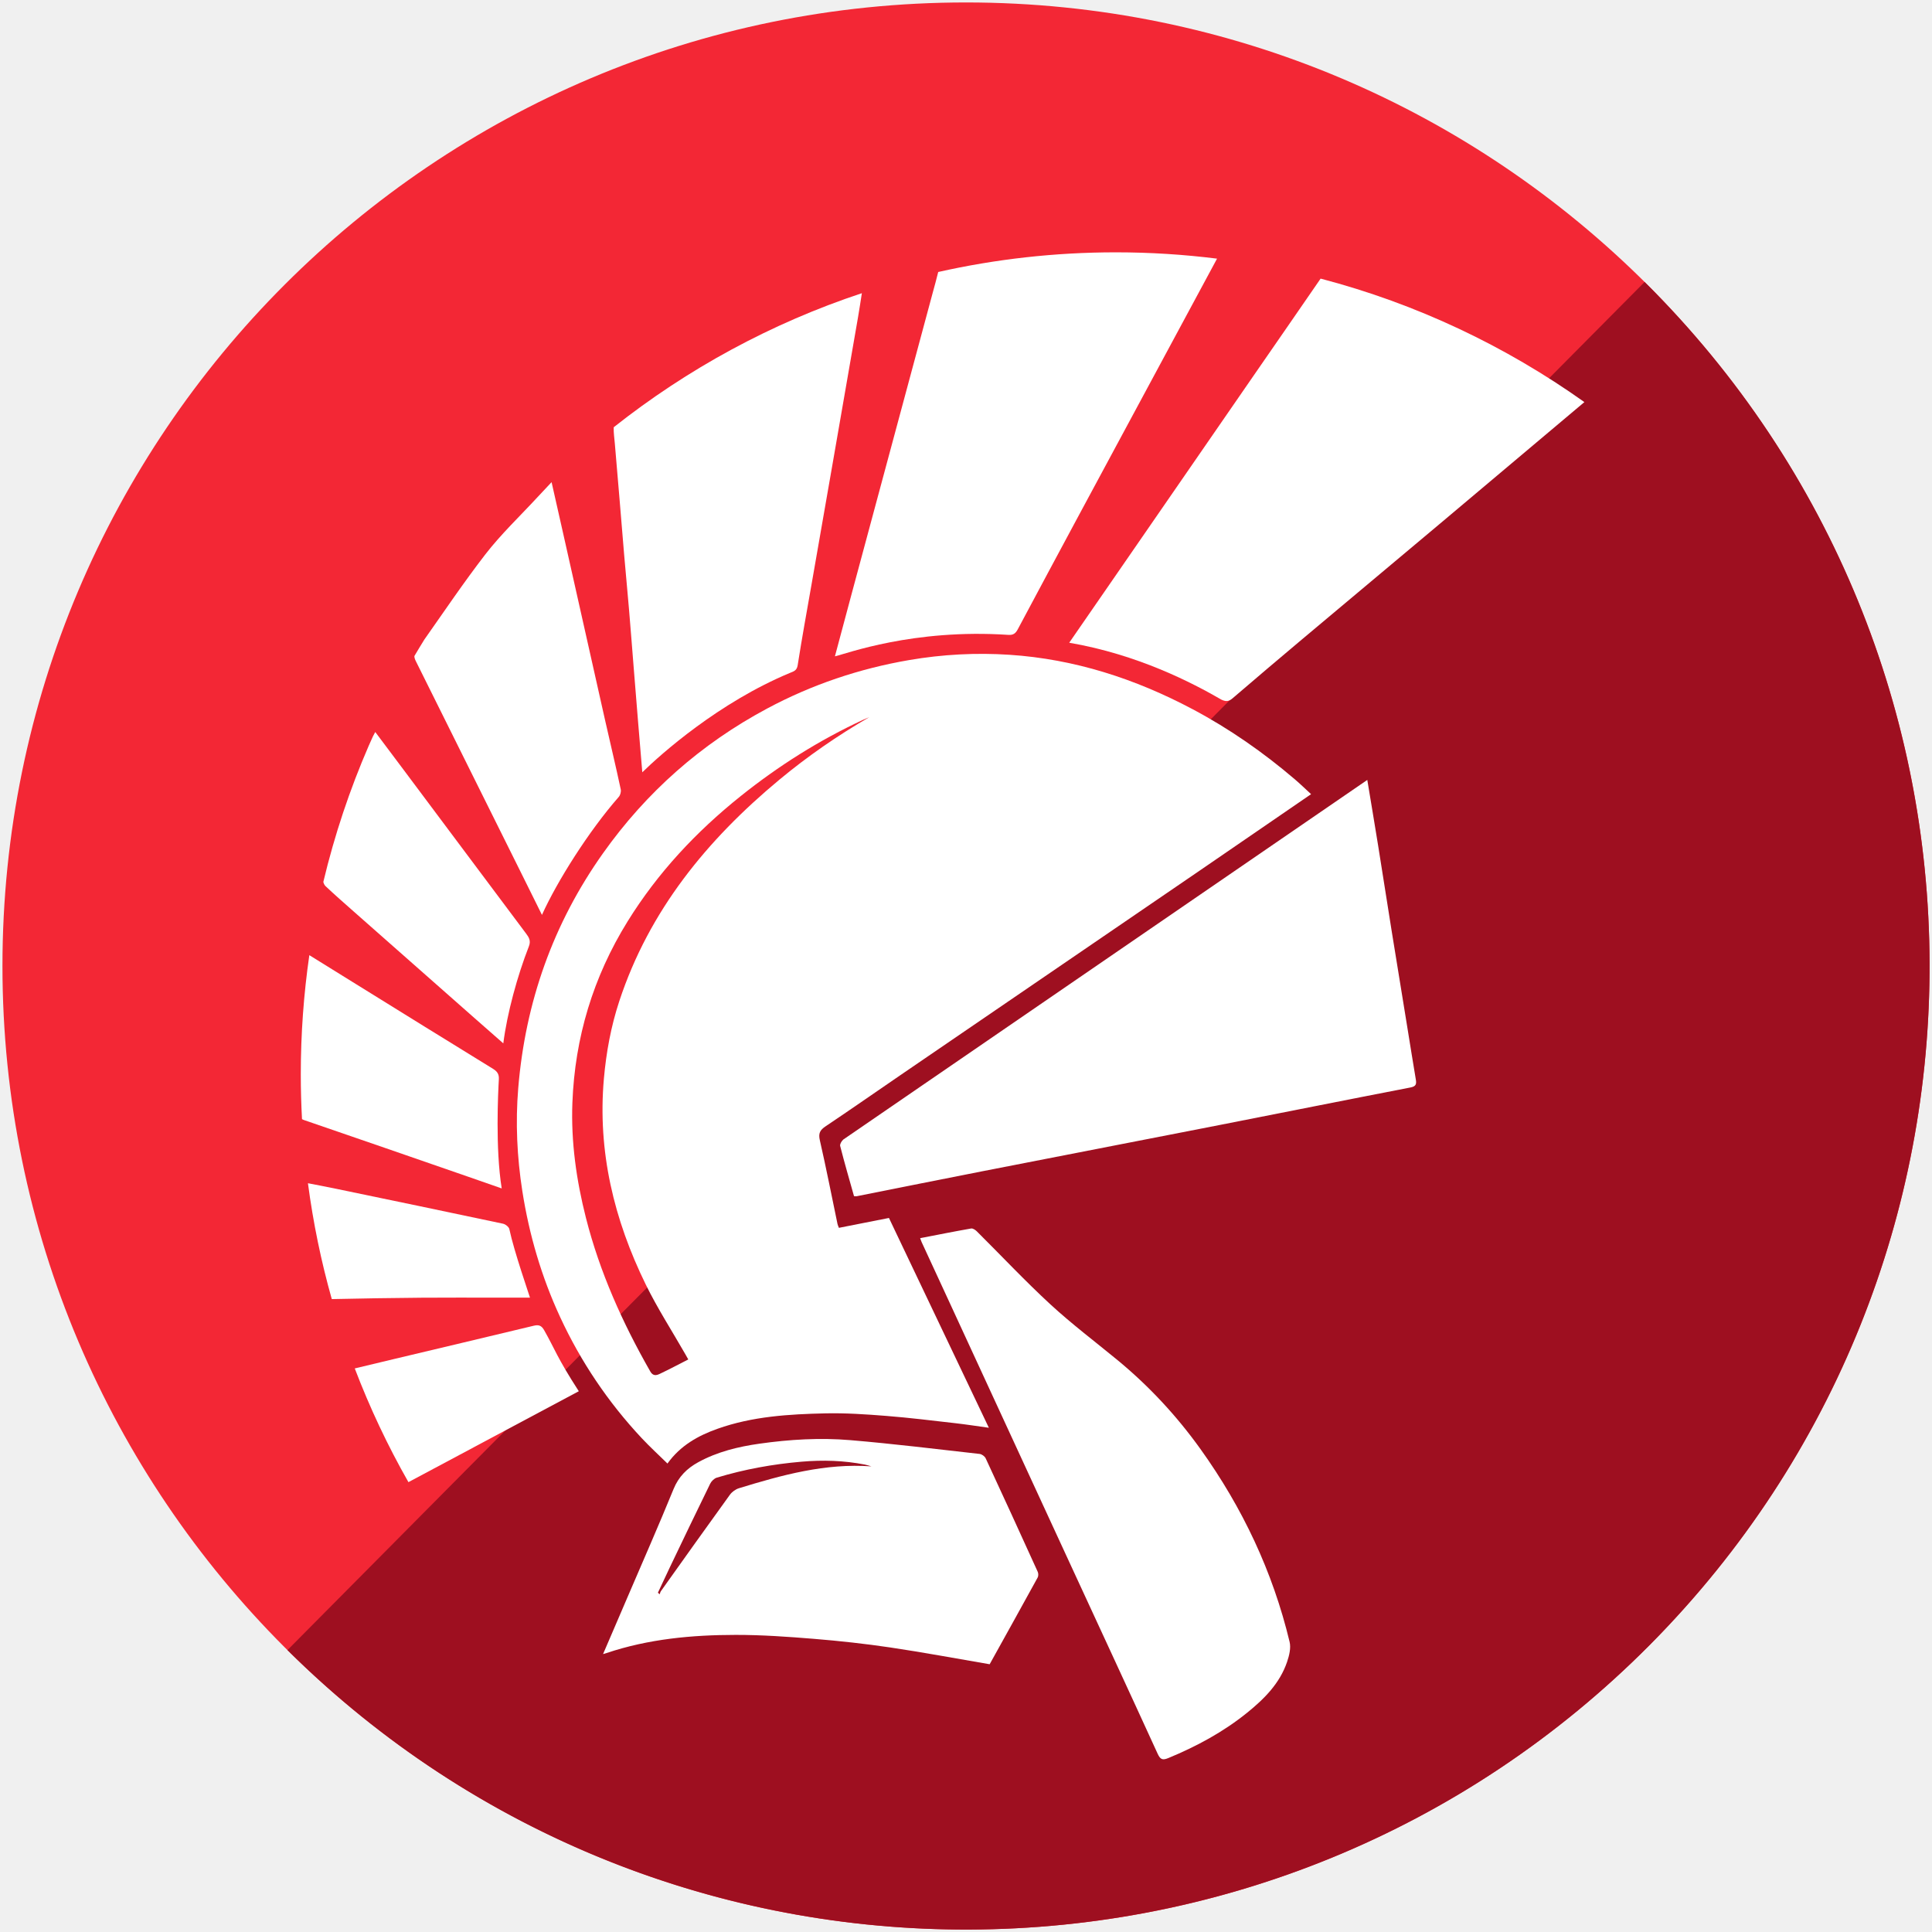
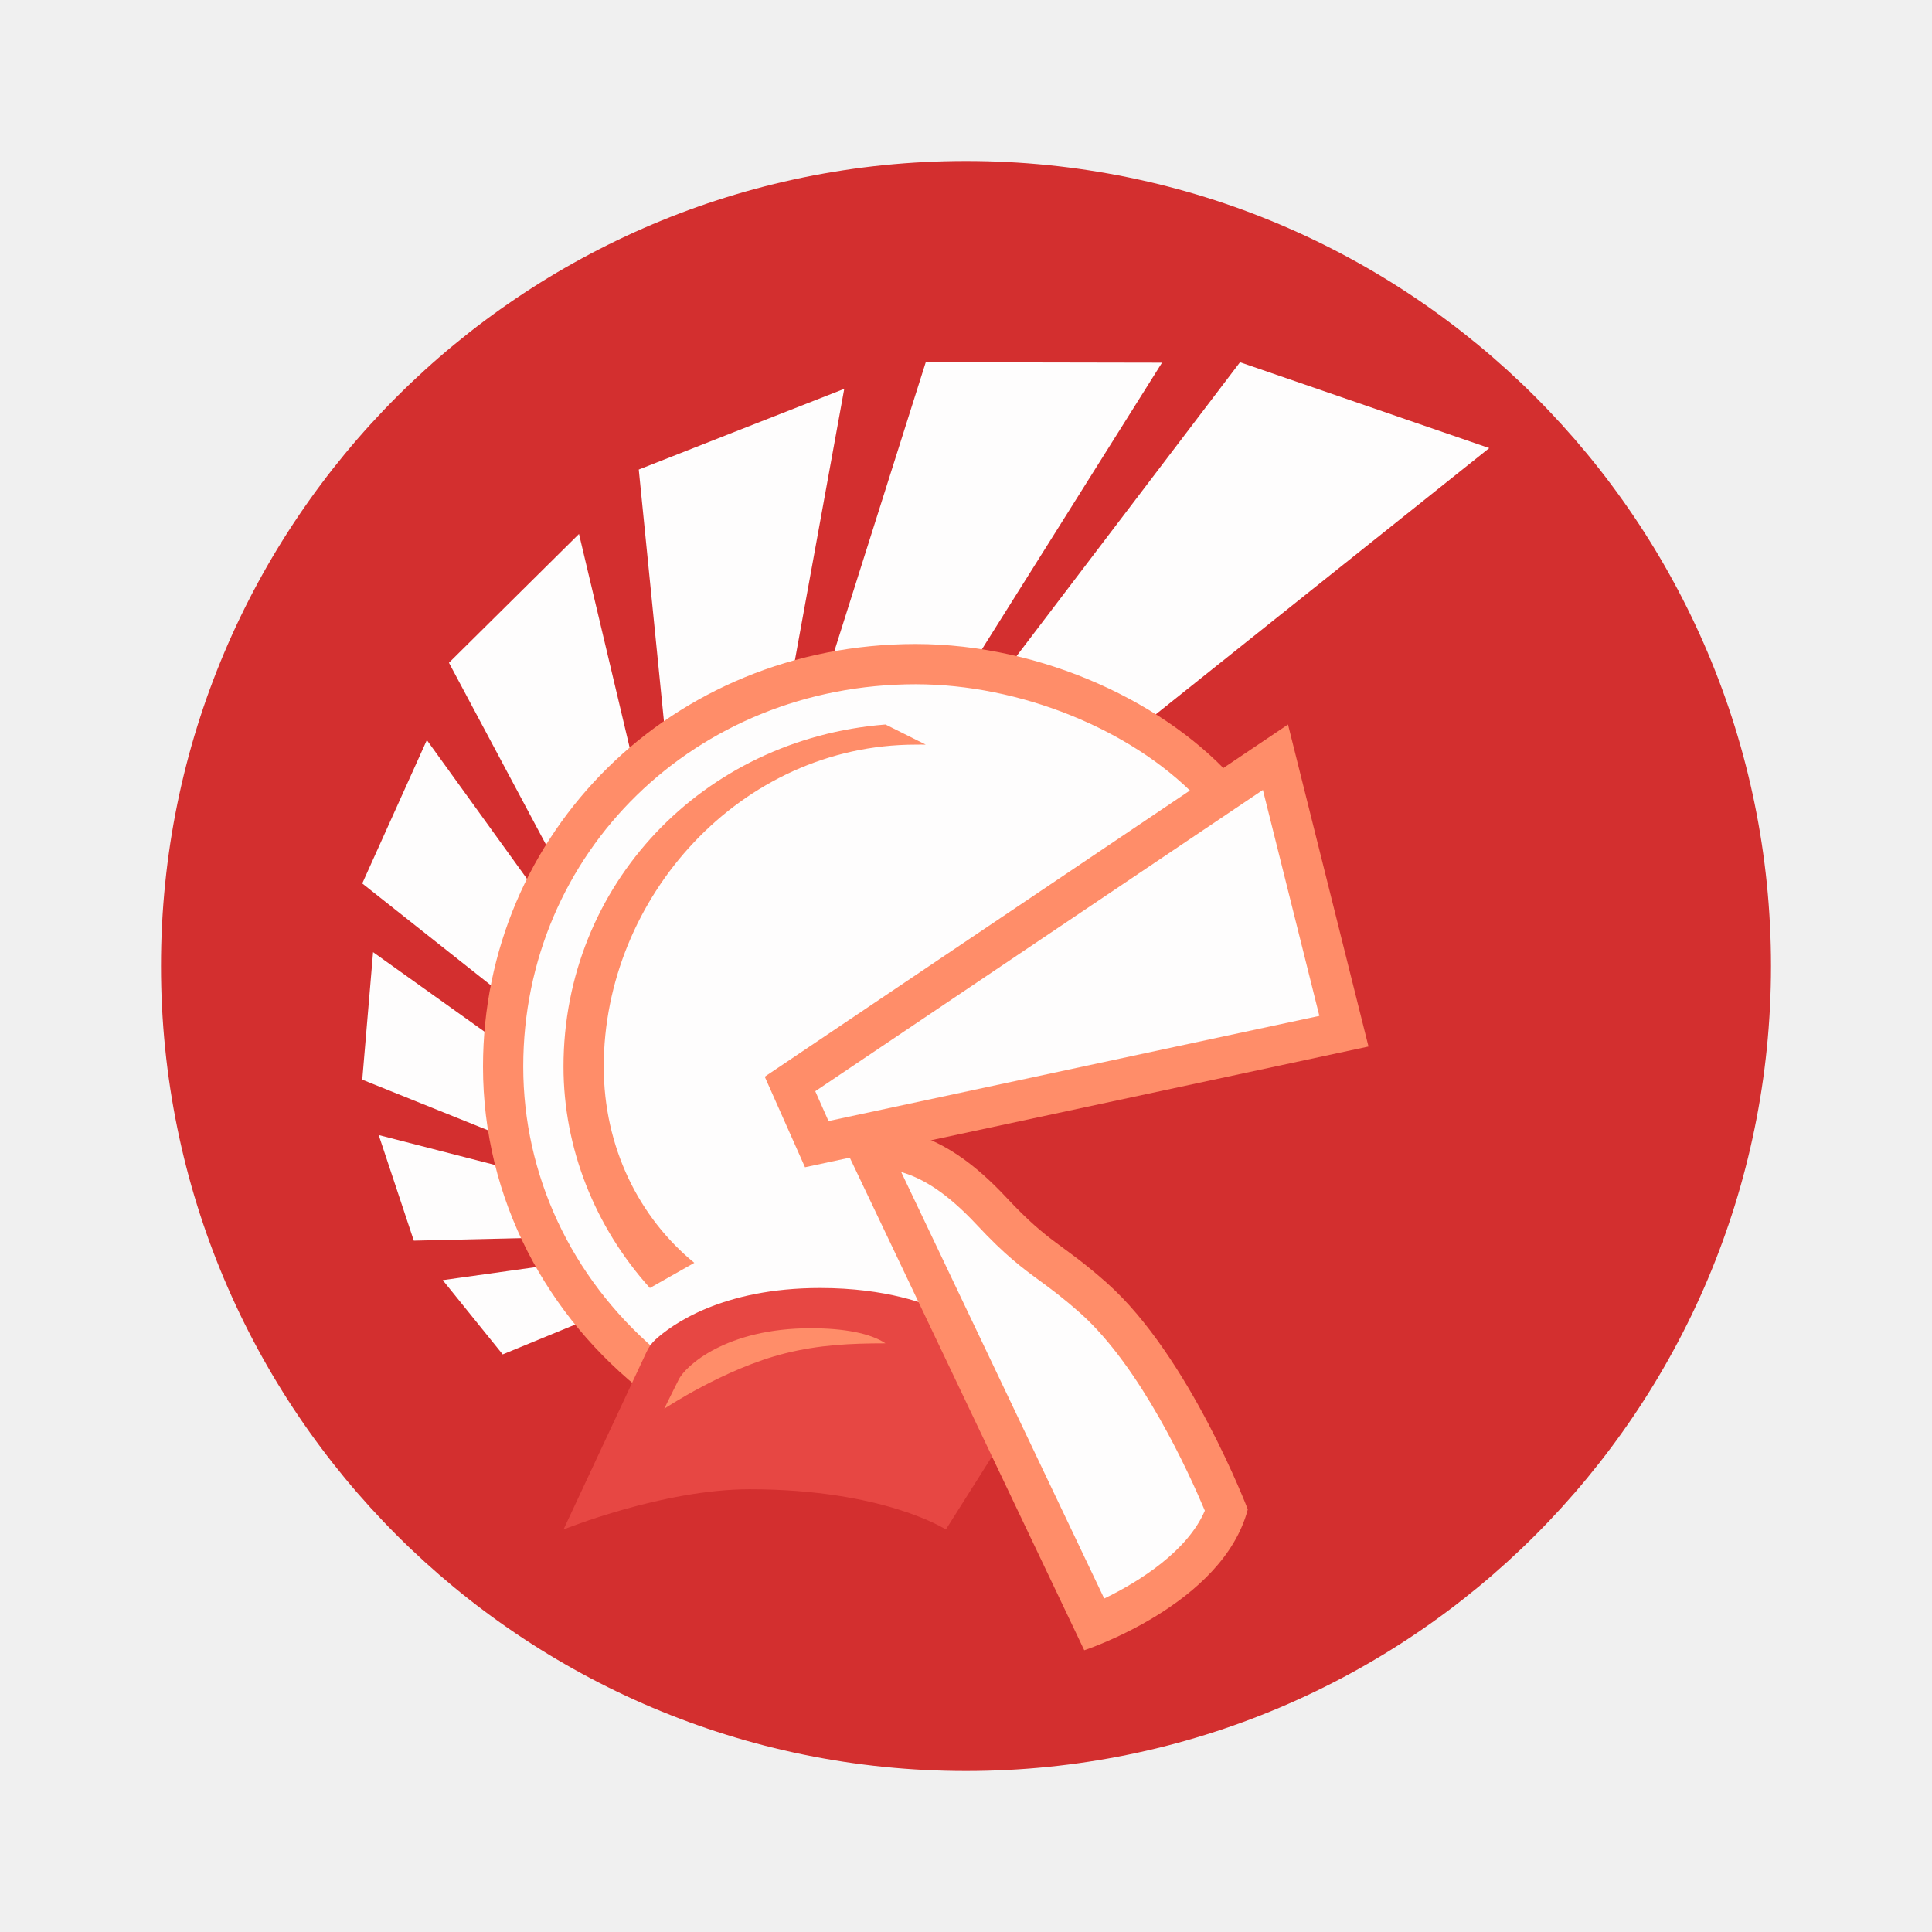
- <svg xmlns="http://www.w3.org/2000/svg" height="316.228" viewBox="0 0 8000 8000" width="316.228">
-   <circle cx="4000" cy="3999.99" fill="#f32735" r="3989.83" />
-   <path d="m6809.98 1167.54-5619.69 5665.16c.12.12.24.24.35.35 1564.56 1551.67 4090.76 1541.21 5642.42-23.35 1551.58-1564.46 1541.22-4090.47-23.08-5642.16z" fill="#9e0f20" />
-   <g fill="#fff">
-     <path d="m3418.55 4663.88c103.52-69.29 205.64-140.68 308.48-210.99 413.63-282.77 827.32-565.46 1241-848.16l460.86-316.27c-23.94-22-44.91-42.39-67.08-61.34-130.83-111.81-271.18-209.64-423.41-290.46-237.63-126.15-489.03-207.54-758.01-225.32-138.62-9.16-277.77-1.8-415.39 21.8-206.92 35.48-403.26 101.69-588.54 200.8-273.71 146.4-500.17 346.37-679.61 599.35-206.79 291.55-321.53 617.01-350.94 972.33-11.79 142.45-5.16 285.15 16.97 426.49 28.33 181.01 79.53 355.51 156.7 521.99 85.72 184.92 198.21 351.95 337.41 500.75 33.83 36.16 70.47 69.68 106.78 105.35 53.62-74.55 126.48-115.2 207.12-143.87 144.52-51.37 295.63-60.53 446.77-63.91 84.12-1.88 168.65 3.96 252.65 10.57 95.3 7.5 190.27 19.34 285.29 30.13 45.04 5.11 89.86 12.17 139.08 18.94-139.37-292.64-276.57-580.73-413.73-868.74-71.11 14.03-138.38 27.3-207.23 40.88-2.58-6.98-4.83-11.32-5.79-15.93-24.15-115.66-46.77-231.67-73.16-346.81-6.63-28.9.79-42.19 23.78-57.58zm-191.62-1435.07c-299.18 248.67-538.63 540.87-662.48 916.38-34.52 104.65-54.25 212.07-63.92 321.99-26.51 301.27 42 583.3 173.29 851.49 48.3 98.67 108.33 191.6 163.01 287.15 3.67 6.41 7.27 12.85 13.22 23.38-40.76 20.76-79.46 41.43-119.09 60.11-13.53 6.37-27.25 8.93-38.28-10.38-114.74-201.01-209.08-410.51-266.32-635.47-39.8-156.44-62.32-315.61-56.21-477.02 10.22-269.88 85.88-520.78 228.57-751.09 124.62-201.15 283.53-370.9 467.64-518.27 156.97-125.65 325.72-232.2 508.2-316.8 8.36-3.87 16.93-7.28 25.4-10.9-132.1 76.58-256.43 162.52-373.03 259.43z" />
-     <path d="m3810.15 5126.95c71.34-13.78 141.09-27.73 211.14-40.03 7.06-1.24 17.53 5.85 23.62 11.9 101.26 100.62 199.06 204.95 303.9 301.65 87.91 81.1 183.82 153.54 276.37 229.59 131.92 108.4 247.22 232.56 346.44 371.17 173.4 242.26 298.75 507.36 368.36 797.5 6.12 25.51-1.66 56.9-10.53 82.99-30.12 88.64-94.02 152.58-164.66 209.75-98.96 80.09-209.83 139.92-327.3 188.41-24.42 10.08-33.29 5.25-44.22-18.67-120.95-264.59-243.44-528.48-365.36-792.63-165.29-358.1-330.43-716.27-495.67-1074.39-38.48-83.39-77.09-166.71-115.57-250.1-2.34-5.05-3.99-10.43-6.52-17.14z" />
-     <path d="m4081.5 6038.59c-3.87-8.33-15.91-17.13-25-18.15-178.55-20.06-356.97-42.05-535.97-57.13-125.26-10.55-251.13-2.99-375.74 14.67-88.22 12.5-174.58 33.46-253.69 76.84-46.46 25.48-81.08 59.67-102.13 111.26-61.12 149.83-126.47 297.94-190.23 446.69-33.1 77.22-66.34 154.39-101.61 236.46 8.3-2.48 11.55-3.36 14.74-4.43 173.5-58.22 353.3-74.91 534.53-75.08 108.08-.1 216.37 7.59 324.19 16.39 105.68 8.63 211.32 20.18 316.19 35.74 136.47 20.24 272.17 45.71 411.2 69.44 65.36-117.75 132.4-238.18 198.72-359.01 3.42-6.23 3.35-17.11.33-23.75-71.26-156.91-142.94-313.64-215.53-469.94zm-1021.43 123.77c-14.13 4.33-29 15.05-37.68 27.04-95.97 132.57-190.8 265.96-285.78 399.24-2.59 3.63-3.33 8.58-4.94 12.91-2.48-2.14-4.96-4.27-7.44-6.41 16.48-35.11 32.72-70.33 49.49-105.3 55.41-115.58 110.69-231.22 167.09-346.32 5.14-10.48 16.63-21.66 27.46-24.94 114.44-34.65 231.3-55.74 350.67-66.01 88.46-7.61 175.53-5.06 262.39 12 9.13 1.79 18.01 4.87 27 7.36-191-13.78-370.12 35.86-548.26 90.43z" />
-     <path d="m5827.13 4252.21c-21.53-132.44-43.29-264.84-64.56-397.32-18.91-117.75-37.03-235.62-56-353.36-14.46-89.77-29.56-179.47-44.9-271.99l-2169.89 1489.13c-7.41 6.72-14.64 19.4-12.83 26.5 17.76 69.76 37.96 138.89 57.32 207.81 4.9.25 7.86.99 10.58.45 171.86-34.12 343.61-68.78 515.55-102.45 329.03-64.43 658.22-128.03 987.23-192.49 263.64-51.66 527.05-104.49 790.82-155.49 23.18-4.48 25.37-14.07 22.18-33.05-12.19-72.51-23.7-145.15-35.5-217.74z" />
-     <path d="m4581.5 2438.32c-51.59 74.74-103.23 149.45-154.09 223.08 284.02 48.7 508.95 165.56 630.93 236.08 18.8 8.58 30.36 7.04 45.52-5.97 95.28-81.78 191.04-163.01 287.18-243.8 190.04-159.7 380.58-318.82 570.63-478.51 199.81-167.88 399.34-336.08 598.92-504.23-326.39-232.07-695.2-407.31-1092.21-511.3-91.91 133.75-184.44 267.08-276.66 400.62-203.46 294.64-406.81 589.36-610.22 884.03z" />
-     <path d="m3524.19 2467.48c-21.49 79.87-44.67 165.97-66.98 250.27 46.56-10.37 323.17-115.2 718.88-88.82 19.08 1.16 28.97-5.68 37.86-22.32 85.3-159.66 166.56-311.85 252.4-471.22 124.04-230.28 247.99-460.62 371.99-690.93 66.42-123.36 132.88-246.71 201.16-373.46-137.35-17.23-277.22-26.16-419.13-26.16-252.51 0-498.61 28.17-735.43 81.45-6.84 28.63-14.95 56.97-22.6 85.41-112.71 418.6-225.51 837.17-338.15 1255.78z" />
-     <path d="m2545.86 1836.53c6.63 78.14 13.34 156.27 19.88 234.42 6.3 75.3 12.22 150.63 18.7 225.91 6.56 76.18 13.88 152.29 20.34 228.48 6.62 78.2 12.58 156.47 18.86 234.7 6.05 75.39 11.98 150.79 18.28 226.16 5.69 68.08 11.43 139.61 17.71 211.68 77.38-75.63 317.01-289.31 612.48-411.98 13.75-5.71 27.38-8.82 30.84-30.91 18.46-117.67 36.52-215.22 57.03-332.58 28.68-164.11 57.33-328.23 85.9-492.37 35.77-205.54 71.52-411.09 107.06-616.67 5.59-32.33 10.49-64.82 15.86-99.36-375.71 124.54-722.52 313.9-1027.32 554.95-.14.6-.31 1.21-.32 1.8-.51 21.89 2.83 43.85 4.7 65.77z" />
-     <path d="m2151.69 3602.03c28.95 58.26 62.61 126.45 92.44 186.35 62.88-139.38 194.26-347.57 318.13-488.72 6.41-7.31 10.14-21.49 8.12-30.98-20.81-97.89-43.14-189.66-65.05-287.32-57.91-258.1-115.86-516.2-173.82-774.29-15.21-67.73-30.56-135.42-47.53-210.59-22.74 24.23-40.47 42.85-57.9 61.74-72.83 78.96-151.57 153.39-216.96 238.1-88.09 114.1-168.83 233.86-251.92 351.85-14.06 22.66-27.86 45.51-41.4 68.52.01 6.6 2.26 13.25 6.04 20.84 143.57 288.03 286.64 576.29 429.85 864.5z" />
-     <path d="m1463.39 3773.25c166.75 147.24 333.58 294.4 500.43 441.53 38 33.51 78.9 69.38 120.26 105.61 15.83-124.87 58.2-279.76 105.96-401.87 9.16-23.43-.04-37.32-12.31-53.78-168.78-226.42-339.26-452.55-507.93-679.06-37.99-51.02-76.32-101.8-115.94-154.62-4.47 8.41-7.33 13.18-9.63 18.2-5.97 13.06-11.84 26.15-17.63 39.27-78.19 180.23-141.29 368.58-187.77 563.37 1.54 6.68 5.02 13.54 9.12 17.41 37.65 35.53 76.62 69.66 115.44 103.94z" />
-     <path d="m1937.2 4872.06c44.65 15.45 94.49 32.94 140.29 48.94-26.82-165.76-14.78-400.9-11.87-451.56 1.19-20.64-5.68-32.28-23.85-43.49-189.08-116.57-381.36-235.03-569.95-352.4-62.5-38.89-125.13-77.62-190.93-118.42-23.27 161.02-35.39 325.64-35.39 493.07 0 62.38 1.72 124.35 5.03 185.91 2.88 1.62 6.25 3.08 10.22 4.44 225.69 77.26 451.03 155.48 676.45 233.51z" />
-     <path d="m2252.92 5507.54c-11.18-19.62-22.95-22.74-43.15-17.88-190.58 45.82-386.45 92.18-577.15 137.54-54.15 12.88-108.33 25.91-163.62 39.18 62.3 163.36 136.73 320.69 222.21 470.86 234.84-125.41 470.34-250.82 705.49-376.44-91.02-140.7-99.71-175.9-143.78-253.26z" />
-     <path d="m1747.15 5373.51c104.59-.89 209.2-.18 313.8-.18h133.63c-2.68-10.32-65.65-190.27-85.44-283.48-1.26-8.85-15.9-20.52-26.07-22.69-231.85-49.45-461.9-96.87-693.98-145.24-37.34-7.78-74.93-14.84-113.97-22.4 21.62 163.84 54.78 324.05 98.74 479.73.8 0 1.58.01 2.41-.01 123.61-2.74 247.24-4.68 370.88-5.73z" />
-   </g>
+ <svg xmlns="http://www.w3.org/2000/svg" viewBox="0 0 48 48">
+   <path fill="#d32f2f" d="M24 4A20 20 0 1 0 24 44A20 20 0 1 0 24 4Z" />
+   <path fill="#fefdfd" d="M15.775 19.127l-1.39-5.861-3.231 3.2L13.84 21.5C14.357 20.611 15.011 19.813 15.775 19.127zM19.65 16.949l1.325-7.288c-.172.064-5.105 2.005-5.105 2.005l.683 6.829C17.475 17.822 18.514 17.289 19.65 16.949zM22.75 16.5c.447 0 .898.042 1.349.103l4.771-7.592L23 9l-2.444 7.725C21.262 16.58 21.994 16.5 22.75 16.5zM28.307 18.073L37 11.133 30.808 9l-5.887 7.741C26.126 16.998 27.289 17.459 28.307 18.073zM13.427 22.298l-2.822-3.911L9 21.949l3.647 2.888C12.795 23.942 13.059 23.091 13.427 22.298zM13.86 31.404L11 31.805l1.489 1.845 2.301-.947C14.446 32.29 14.13 31.86 13.86 31.404zM12.876 29.092L9.409 28.2l.872 2.624 3.228-.076C13.246 30.215 13.037 29.661 12.876 29.092zM12.5 26.5c0-.176.017-.347.026-.52l-3.257-2.324L9 26.824l3.685 1.483C12.57 27.714 12.5 27.111 12.5 26.5z" />
+   <path fill="#fefdfd" d="M15.97,33.923l0.311,0.24l0.052,0.038c0.003-0.005,0.006-0.013,0.009-0.018 c0.199-0.416,0.807-1.682,4.033-1.682c0.803,0,1.429,0.102,1.923,0.226l1.127-0.269l-2.031-4.266l-1.103,0.236l-0.665-1.496 l10.692-7.196l-0.035-0.047l-0.219-0.253c-1.739-1.783-4.611-2.935-7.315-2.935c-5.748,0-10.25,4.393-10.25,10 C12.5,29.315,13.757,32.014,15.97,33.923z" />
+   <path fill="#ff8d69" d="M13,26.5c0-5.327,4.283-9.5,9.75-9.5c2.591,0,5.333,1.118,6.958,2.784l0.197,0.23l0.832-0.56 C29.039,17.479,25.901,16,22.75,16C16.675,16,12,20.701,12,26.5c0,3.288,1.585,6.221,4.064,8.146l0.04,0.034 c0.092-0.195,0.175-0.369,0.238-0.498c0.048-0.099,0.12-0.248,0.244-0.415l-0.311-0.24C14.187,31.725,13,29.191,13,26.5z" />
+   <path fill="#ff8d69" d="M17.25,31.375C15.875,30.25,15,28.5,15,26.5c0-4.206,3.404-8,7.75-8c0.082,0,0.167-0.003,0.25,0 L22,18c-4.542,0.358-8,3.98-8,8.5c0,2.018,0.773,3.973,2.146,5.5L17.25,31.375z" />
+   <path fill="#e74743" d="M23.501,32.615C23.059,32.4,22.022,32,20.375,32c-2.444,0-3.693,0.919-4.092,1.283 c-0.094,0.086-0.165,0.189-0.219,0.304L14,38c0,0,2.469-1,4.625-1c3.333,0,4.875,1,4.875,1l1.462-2.315L23.501,32.615z" />
+   <path fill="#ff8d69" d="M22,33.375C21.625,33.125,20.974,33,20.14,33c-2.094,0-3.115,0.936-3.281,1.282 c-0.073,0.152-0.242,0.479-0.355,0.718c0,0,1.497-1,2.997-1.375C20.347,33.413,21.125,33.375,22,33.375z" />
+   <path fill="#fefdfd" d="M19.627,26.931l0.665,1.496L33.39,25.62l-1.702-6.807L19.627,26.931z" />
+   <path fill="#ff8d69" d="M31.376,19.626l1.403,5.613l-12.195,2.613l-0.329-0.741L31.376,19.626 M32,18l-13,8.75L20,29l14-3 L32,18L32,18z" />
+   <path fill="#fefdfd" d="M21.543,28.503l5.647,11.865c0.85-0.354,2.772-1.307,3.281-2.843 c-0.292-0.718-1.596-3.758-3.304-5.276c-0.443-0.393-0.75-0.619-1.031-0.825c-0.423-0.311-0.823-0.605-1.503-1.333 C23.384,28.751,22.481,28.534,21.543,28.503z" />
+   <path fill="#ff8d69" d="M22.39,29.119c0.533,0.155,1.127,0.508,1.879,1.313c0.711,0.762,1.129,1.069,1.572,1.394 c0.281,0.206,0.571,0.42,0.995,0.796c1.513,1.345,2.712,3.991,3.098,4.91c-0.424,0.992-1.604,1.751-2.5,2.183L22.39,29.119 M21.205,27.998c-0.151,0-0.302,0.002-0.455,0.002l6.188,13c0,0,3.438-1.125,4.063-3.5c0,0-1.449-3.802-3.5-5.625 c-1.125-1-1.408-0.955-2.5-2.125C23.456,28.096,22.337,27.998,21.205,27.998L21.205,27.998z" />
</svg>
